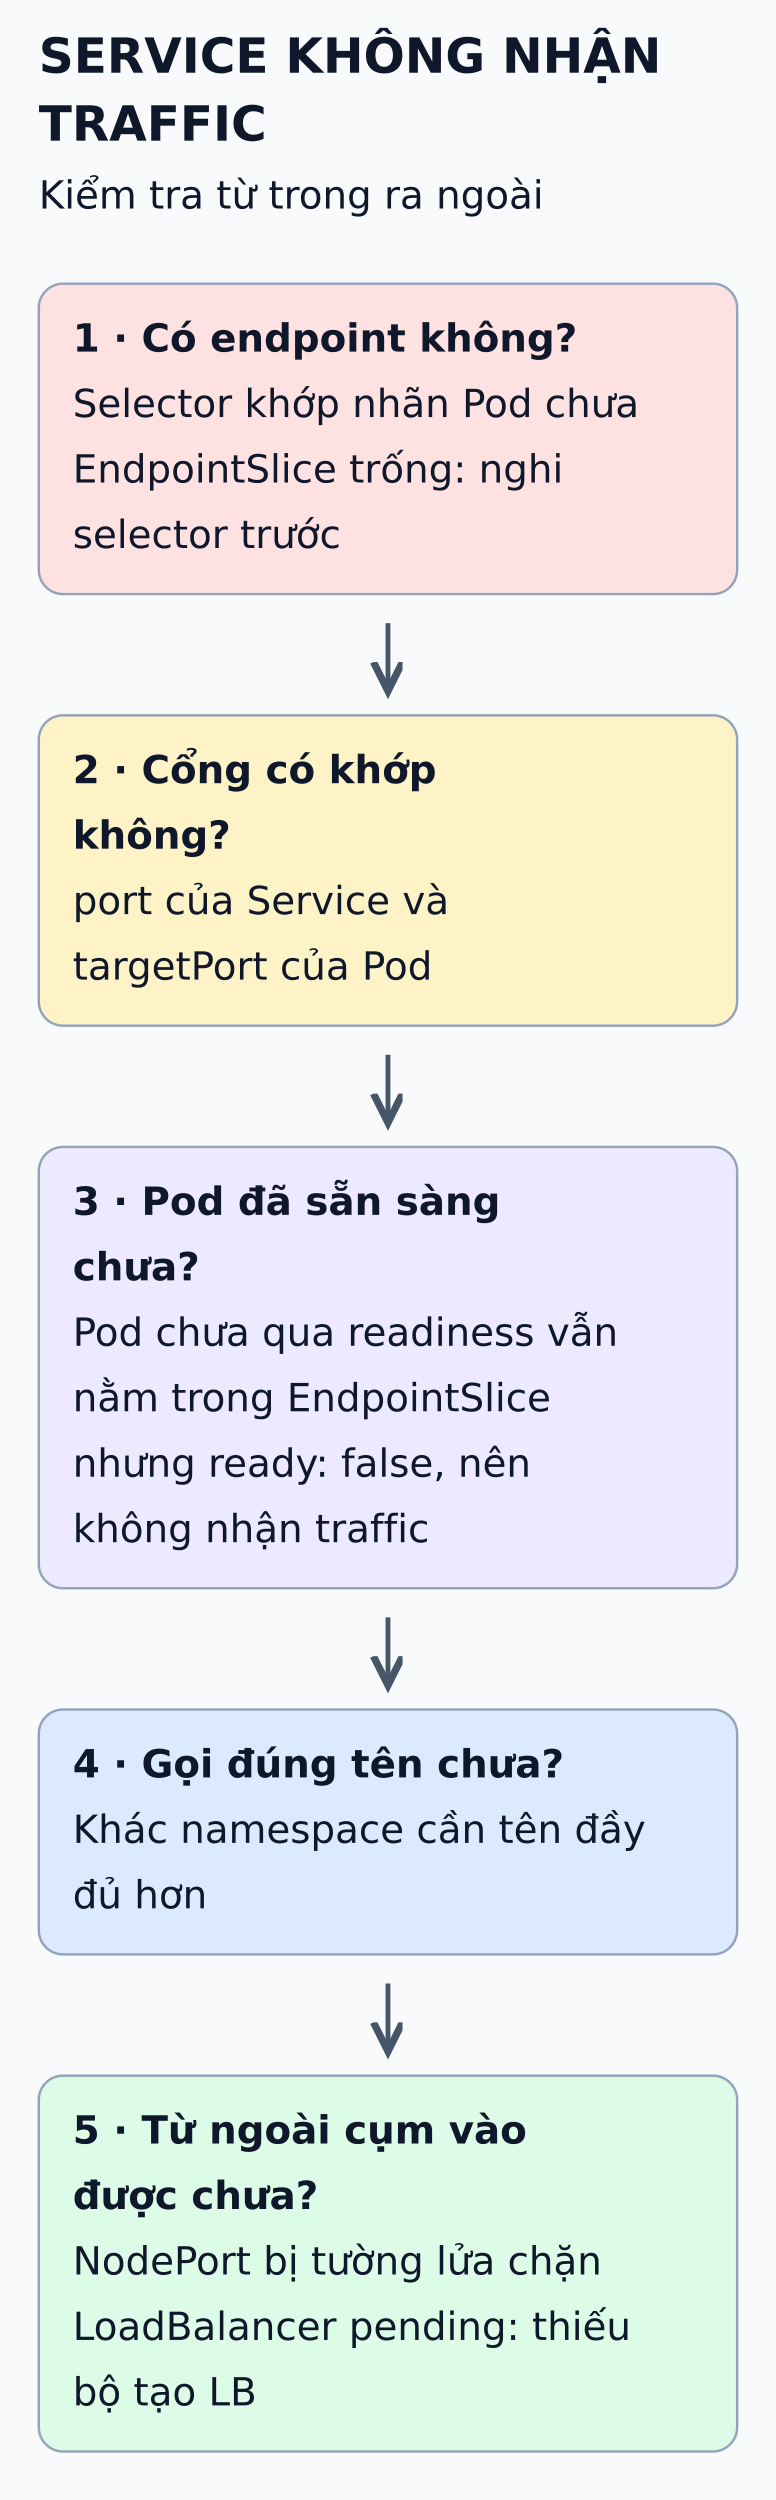
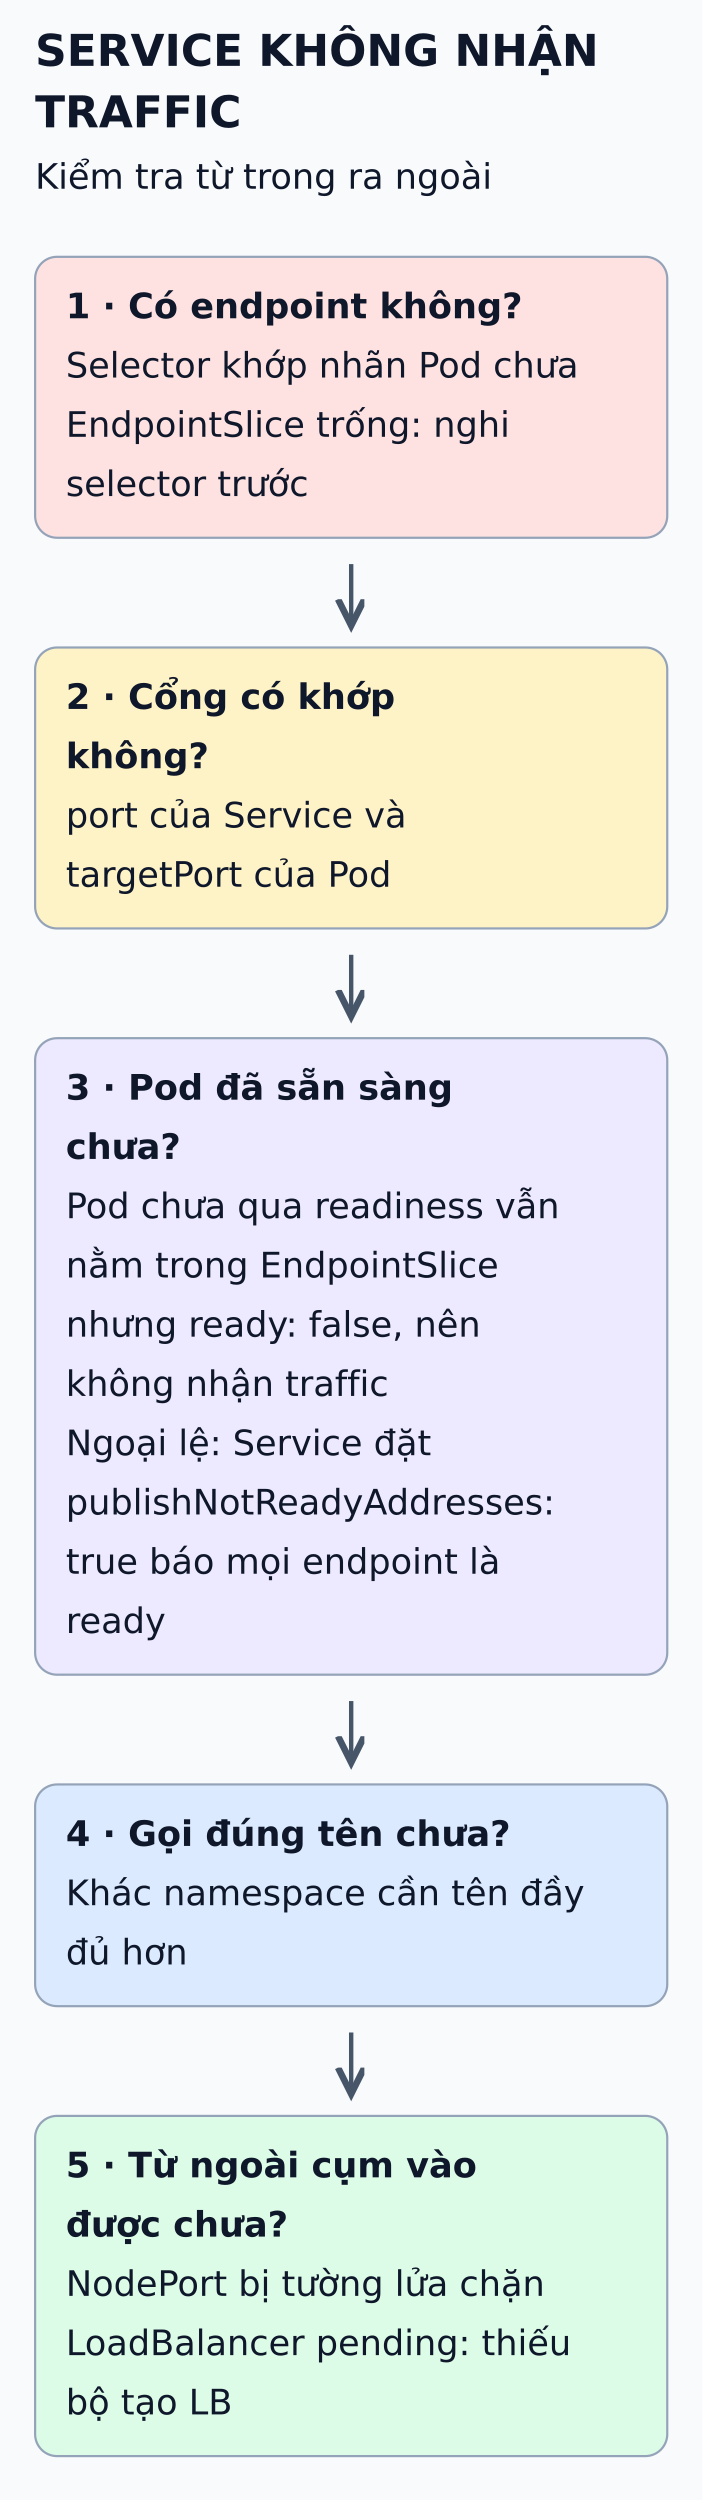
- <svg xmlns="http://www.w3.org/2000/svg" viewBox="0 0 320 1031" width="320" height="1031" role="img" aria-labelledby="title desc">
+ <svg xmlns="http://www.w3.org/2000/svg" viewBox="0 0 320 1139" width="320" height="1139" role="img" aria-labelledby="title desc">
  <defs>
    <marker id="arrow" markerWidth="8" markerHeight="8" refX="6" refY="3" orient="auto">
      <path d="M0,0 L6,3 L0,6" fill="none" stroke="#475569" stroke-width="1.5" />
    </marker>
  </defs>
-   <rect width="320" height="1031" fill="#f8fafc" />
+   <rect width="320" height="1139" fill="#f8fafc" />
  <g font-family="DejaVu Sans, Arial, sans-serif" fill="#0f172a">
    <text x="16" y="30" font-size="20" font-weight="bold">SERVICE KHÔNG NHẬN</text>
    <text x="16" y="58" font-size="20" font-weight="bold">TRAFFIC</text>
    <text x="16" y="86" font-size="16" font-weight="normal">Kiểm tra từ trong ra ngoài</text>
    <rect x="16" y="117" width="288" height="128" rx="10" fill="#fee2e2" stroke="#94a3b8" />
    <text x="30" y="145" font-size="16" font-weight="bold">1 · Có endpoint không?</text>
    <text x="30" y="172" font-size="16" font-weight="normal">Selector khớp nhãn Pod chưa</text>
    <text x="30" y="199" font-size="16" font-weight="normal">EndpointSlice trống: nghi</text>
    <text x="30" y="226" font-size="16" font-weight="normal">selector trước</text>
    <line x1="160" y1="257" x2="160" y2="285" stroke="#475569" stroke-width="2" marker-end="url(#arrow)" />
    <rect x="16" y="295" width="288" height="128" rx="10" fill="#fef3c7" stroke="#94a3b8" />
    <text x="30" y="323" font-size="16" font-weight="bold">2 · Cổng có khớp</text>
    <text x="30" y="350" font-size="16" font-weight="bold">không?</text>
    <text x="30" y="377" font-size="16" font-weight="normal">port của Service và</text>
    <text x="30" y="404" font-size="16" font-weight="normal">targetPort của Pod</text>
    <line x1="160" y1="435" x2="160" y2="463" stroke="#475569" stroke-width="2" marker-end="url(#arrow)" />
-     <rect x="16" y="473" width="288" height="182" rx="10" fill="#ede9fe" stroke="#94a3b8" />
+     <rect x="16" y="473" width="288" height="290" rx="10" fill="#ede9fe" stroke="#94a3b8" />
    <text x="30" y="501" font-size="16" font-weight="bold">3 · Pod đã sẵn sàng</text>
    <text x="30" y="528" font-size="16" font-weight="bold">chưa?</text>
    <text x="30" y="555" font-size="16" font-weight="normal">Pod chưa qua readiness vẫn</text>
    <text x="30" y="582" font-size="16" font-weight="normal">nằm trong EndpointSlice</text>
    <text x="30" y="609" font-size="16" font-weight="normal">nhưng ready: false, nên</text>
    <text x="30" y="636" font-size="16" font-weight="normal">không nhận traffic</text>
-     <line x1="160" y1="667" x2="160" y2="695" stroke="#475569" stroke-width="2" marker-end="url(#arrow)" />
-     <rect x="16" y="705" width="288" height="101" rx="10" fill="#dbeafe" stroke="#94a3b8" />
-     <text x="30" y="733" font-size="16" font-weight="bold">4 · Gọi đúng tên chưa?</text>
-     <text x="30" y="760" font-size="16" font-weight="normal">Khác namespace cần tên đầy</text>
-     <text x="30" y="787" font-size="16" font-weight="normal">đủ hơn</text>
-     <line x1="160" y1="818" x2="160" y2="846" stroke="#475569" stroke-width="2" marker-end="url(#arrow)" />
-     <rect x="16" y="856" width="288" height="155" rx="10" fill="#dcfce7" stroke="#94a3b8" />
-     <text x="30" y="884" font-size="16" font-weight="bold">5 · Từ ngoài cụm vào</text>
-     <text x="30" y="911" font-size="16" font-weight="bold">được chưa?</text>
-     <text x="30" y="938" font-size="16" font-weight="normal">NodePort bị tường lửa chặn</text>
-     <text x="30" y="965" font-size="16" font-weight="normal">LoadBalancer pending: thiếu</text>
-     <text x="30" y="992" font-size="16" font-weight="normal">bộ tạo LB</text>
+     <text x="30" y="663" font-size="16" font-weight="normal">Ngoại lệ: Service đặt</text>
+     <text x="30" y="690" font-size="16" font-weight="normal">publishNotReadyAddresses:</text>
+     <text x="30" y="717" font-size="16" font-weight="normal">true báo mọi endpoint là</text>
+     <text x="30" y="744" font-size="16" font-weight="normal">ready</text>
+     <line x1="160" y1="775" x2="160" y2="803" stroke="#475569" stroke-width="2" marker-end="url(#arrow)" />
+     <rect x="16" y="813" width="288" height="101" rx="10" fill="#dbeafe" stroke="#94a3b8" />
+     <text x="30" y="841" font-size="16" font-weight="bold">4 · Gọi đúng tên chưa?</text>
+     <text x="30" y="868" font-size="16" font-weight="normal">Khác namespace cần tên đầy</text>
+     <text x="30" y="895" font-size="16" font-weight="normal">đủ hơn</text>
+     <line x1="160" y1="926" x2="160" y2="954" stroke="#475569" stroke-width="2" marker-end="url(#arrow)" />
+     <rect x="16" y="964" width="288" height="155" rx="10" fill="#dcfce7" stroke="#94a3b8" />
+     <text x="30" y="992" font-size="16" font-weight="bold">5 · Từ ngoài cụm vào</text>
+     <text x="30" y="1019" font-size="16" font-weight="bold">được chưa?</text>
+     <text x="30" y="1046" font-size="16" font-weight="normal">NodePort bị tường lửa chặn</text>
+     <text x="30" y="1073" font-size="16" font-weight="normal">LoadBalancer pending: thiếu</text>
+     <text x="30" y="1100" font-size="16" font-weight="normal">bộ tạo LB</text>
  </g>
</svg>
